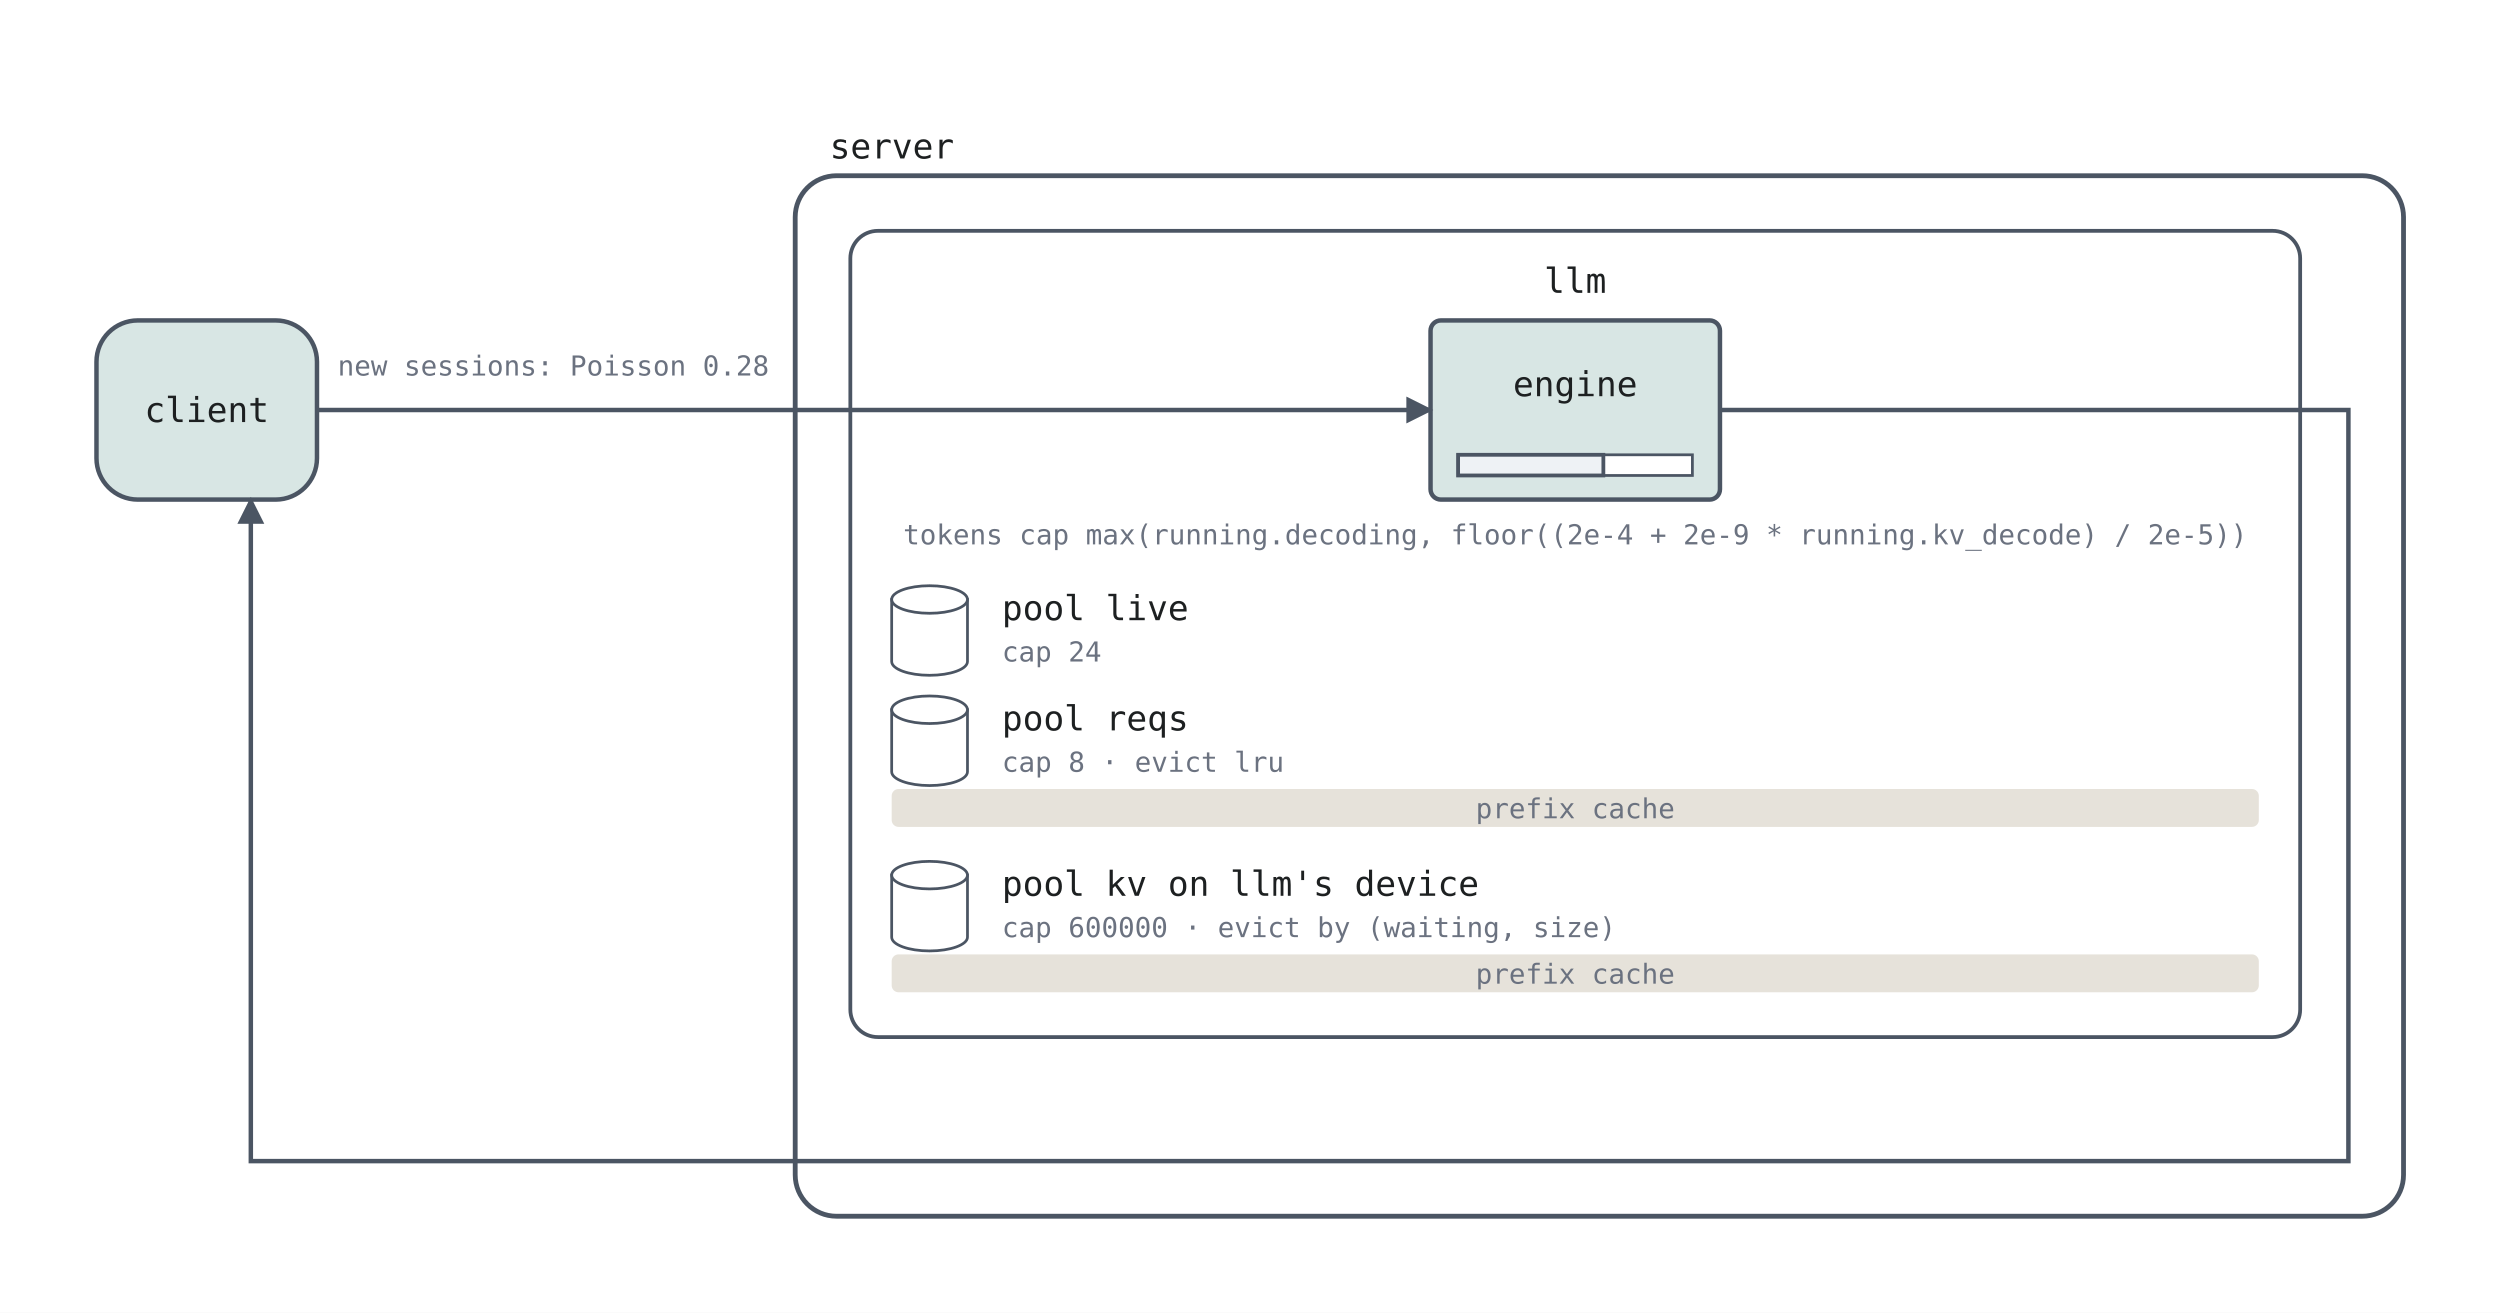
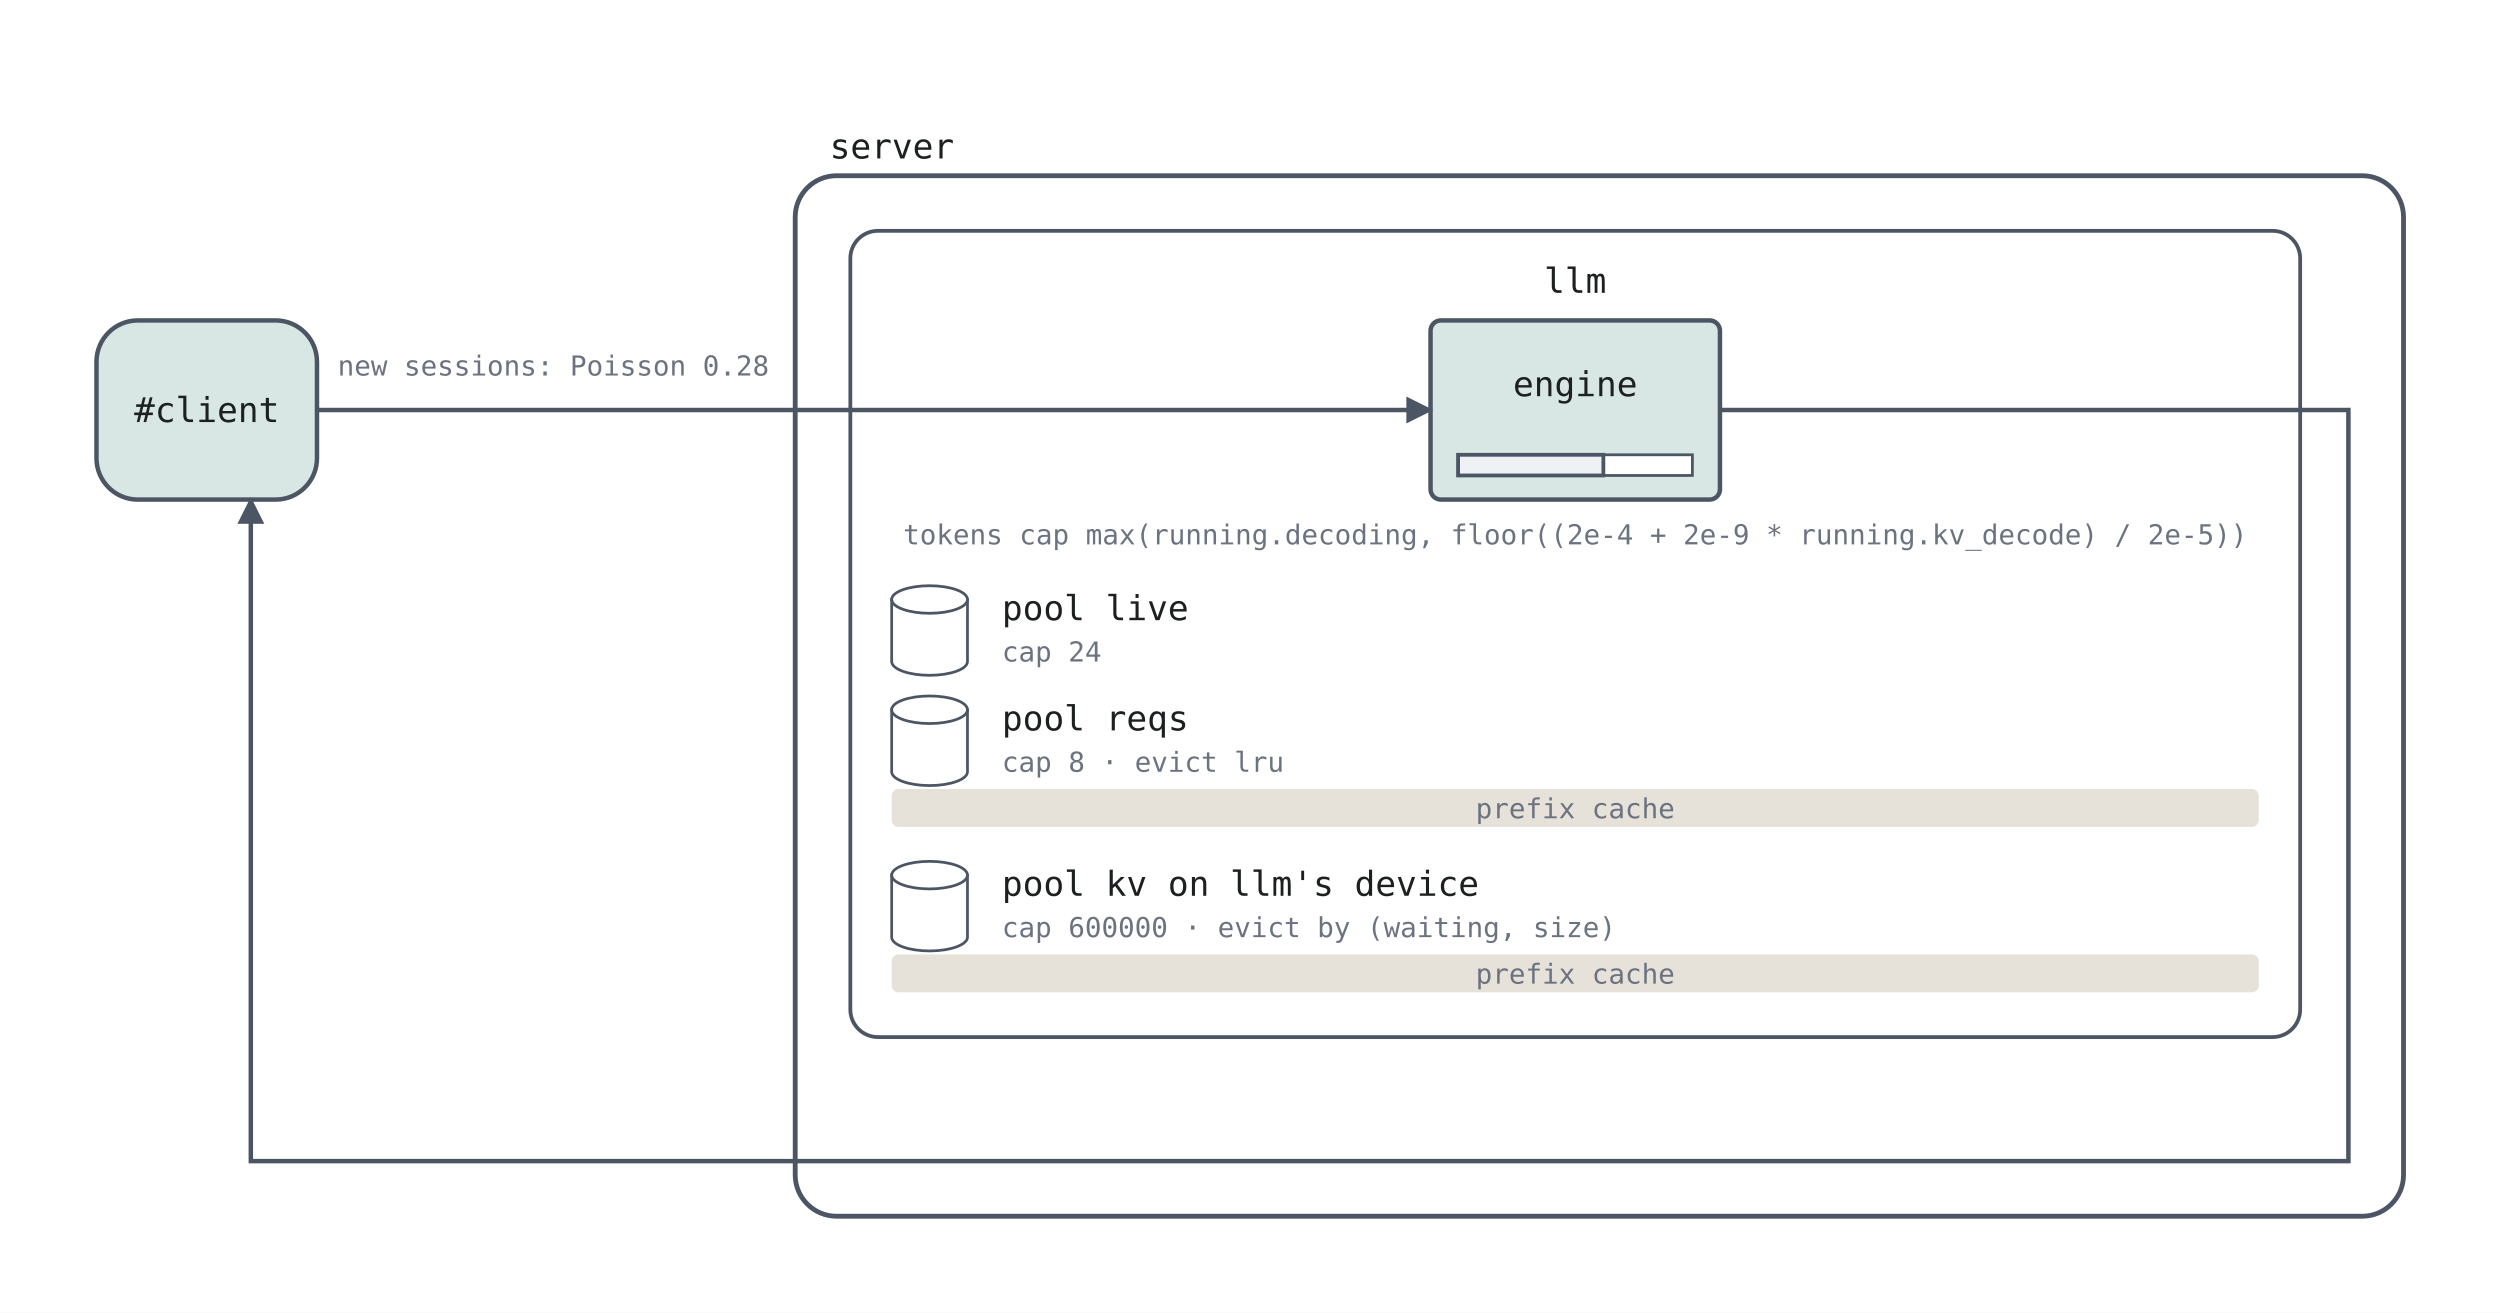
<svg xmlns="http://www.w3.org/2000/svg" width="725.6" height="381" viewBox="0 0 725.6 381" role="img">
  <style>
  text { font-family: ui-monospace, "SF Mono", Menlo, Consolas, monospace; }
  @media (prefers-color-scheme: dark) {
    text { fill: #e8e6e3; } text.dim { fill: #9aa4b2; }
    .bg { fill:#14171a }
    .solid { fill:#232a31;stroke:#b6bfcc }
    .cached { fill:#33302a }
    .instance { fill:#1a1f24;stroke:#b6bfcc }
    .frame { stroke:#b6bfcc }
    .server { stroke:#b6bfcc }
    .enclosure { stroke:#9aa4b2 }
    .station { fill:#26403d;stroke:#b6bfcc }
    .cell { fill:#14171a;stroke:#b6bfcc }
    .rail { stroke:#b6bfcc }
    .flow { stroke:#b6bfcc }
    .back { stroke:#b6bfcc }
    .poster { fill:#b6bfcc }
    .relation { stroke:#9aa4b2 }
  }
</style>
  <defs>
    <marker id="a" viewBox="0 0 10 10" refX="9" refY="5" markerWidth="6" markerHeight="6" orient="auto-start-reverse">
      <path d="M0 0 L10 5 L0 10 z" fill="context-stroke" />
    </marker>
  </defs>
  <rect class="bg" fill="#ffffff" x="0" y="0" width="725.6" height="381" />
  <rect class="server" fill="none" stroke="#4b5563" stroke-width="1.4" data-role="server" x="230.8" y="51" width="466.8" height="302" rx="12" />
  <rect class="frame" fill="none" stroke="#4b5563" stroke-width="1.1" x="246.8" y="67" width="420.8" height="234" rx="8" />
  <g data-pool="live" data-role="drum">
    <path class="cell" fill="#ffffff" stroke="#4b5563" stroke-width=".8" d="M 258.8 174 L 258.8 192 A 11 4 0 0 0 280.8 192 L 280.8 174 Z" />
    <ellipse class="cell" fill="#ffffff" stroke="#4b5563" stroke-width=".8" cx="269.8" cy="174" rx="11" ry="4" />
  </g>
  <text x="290.8" y="180" text-anchor="start" font-size="10" fill="#1d2021">pool live</text>
  <text x="290.8" y="192" text-anchor="start" font-size="8" fill="#6b7280" class="dim">cap 24</text>
  <g data-pool="reqs" data-role="drum">
    <path class="cell" fill="#ffffff" stroke="#4b5563" stroke-width=".8" d="M 258.8 206 L 258.8 224 A 11 4 0 0 0 280.8 224 L 280.8 206 Z" />
    <ellipse class="cell" fill="#ffffff" stroke="#4b5563" stroke-width=".8" cx="269.8" cy="206" rx="11" ry="4" />
  </g>
  <text x="290.8" y="212" text-anchor="start" font-size="10" fill="#1d2021">pool reqs</text>
  <text x="290.8" y="224" text-anchor="start" font-size="8" fill="#6b7280" class="dim">cap 8 · evict lru</text>
  <rect class="cached" fill="#e6e2da" stroke="none" x="258.8" y="229" width="396.8" height="11" rx="2" />
  <text x="457.2" y="237.5" text-anchor="middle" font-size="8" fill="#6b7280" class="dim">prefix cache</text>
  <g data-pool="kv" data-role="drum">
    <path class="cell" fill="#ffffff" stroke="#4b5563" stroke-width=".8" d="M 258.8 254 L 258.8 272 A 11 4 0 0 0 280.8 272 L 280.8 254 Z" />
    <ellipse class="cell" fill="#ffffff" stroke="#4b5563" stroke-width=".8" cx="269.8" cy="254" rx="11" ry="4" />
  </g>
  <text x="290.8" y="260" text-anchor="start" font-size="10" fill="#1d2021">pool kv on llm's device</text>
  <text x="290.8" y="272" text-anchor="start" font-size="8" fill="#6b7280" class="dim">cap 600000 · evict by (waiting, size)</text>
  <rect class="cached" fill="#e6e2da" stroke="none" x="258.8" y="277" width="396.8" height="11" rx="2" />
  <text x="457.2" y="285.5" text-anchor="middle" font-size="8" fill="#6b7280" class="dim">prefix cache</text>
  <g data-node="llm" data-stage="llm">
    <rect class="station" fill="#d8e6e4" stroke="#4b5563" stroke-width="1.3" x="415.2" y="93" width="84" height="52" rx="3" />
    <rect class="cell" fill="#ffffff" stroke="#4b5563" stroke-width=".8" x="423.2" y="132" width="68" height="6" />
    <rect class="solid" fill="#eef2f5" stroke="#4b5563" stroke-width="1.1" data-role="budget" x="423.2" y="132" width="42.16" height="6" />
    <text x="457.2" y="115" text-anchor="middle" font-size="10" fill="#1d2021">engine</text>
  </g>
  <text x="457.2" y="85" text-anchor="middle" font-size="10" fill="#1d2021">llm</text>
  <text x="457.2" y="158" text-anchor="middle" font-size="8" fill="#6b7280" class="dim">tokens cap max(running.decoding, floor((2e-4 + 2e-9 * running.kv_decode) / 2e-5))</text>
-   <g data-node="client" data-role="client">
+   <g data-node="#client" data-role="client">
    <rect class="station" fill="#d8e6e4" stroke="#4b5563" stroke-width="1.3" x="28" y="93" width="64" height="52" rx="12" />
-     <text x="60" y="122.5" text-anchor="middle" font-size="10" fill="#1d2021">client</text>
+     <text x="60" y="122.5" text-anchor="middle" font-size="10" fill="#1d2021">#client</text>
  </g>
-   <path class="flow" fill="none" stroke="#4b5563" stroke-width="1.3" data-role="arrival" data-from="client" data-to="llm" d="M92 119 L415.2 119" marker-end="url(#a)" />
+   <path class="flow" fill="none" stroke="#4b5563" stroke-width="1.3" data-role="arrival" data-from="#client" data-to="llm" d="M92 119 L415.2 119" marker-end="url(#a)" />
  <text x="98" y="109" text-anchor="start" font-size="8" fill="#6b7280" class="dim">new sessions: Poisson 0.28</text>
-   <path class="flow" fill="none" stroke="#4b5563" stroke-width="1.3" data-role="exit" data-from="llm" data-to="client" d="M499.2 119 L681.6 119 L681.6 337 L72.8 337 L72.8 145" marker-end="url(#a)" />
+   <path class="flow" fill="none" stroke="#4b5563" stroke-width="1.3" data-role="exit" data-from="llm" data-to="#client" d="M499.2 119 L681.6 119 L681.6 337 L72.8 337 L72.8 145" marker-end="url(#a)" />
  <text x="240.8" y="46" text-anchor="start" font-size="10" fill="#1d2021">server</text>
</svg>
